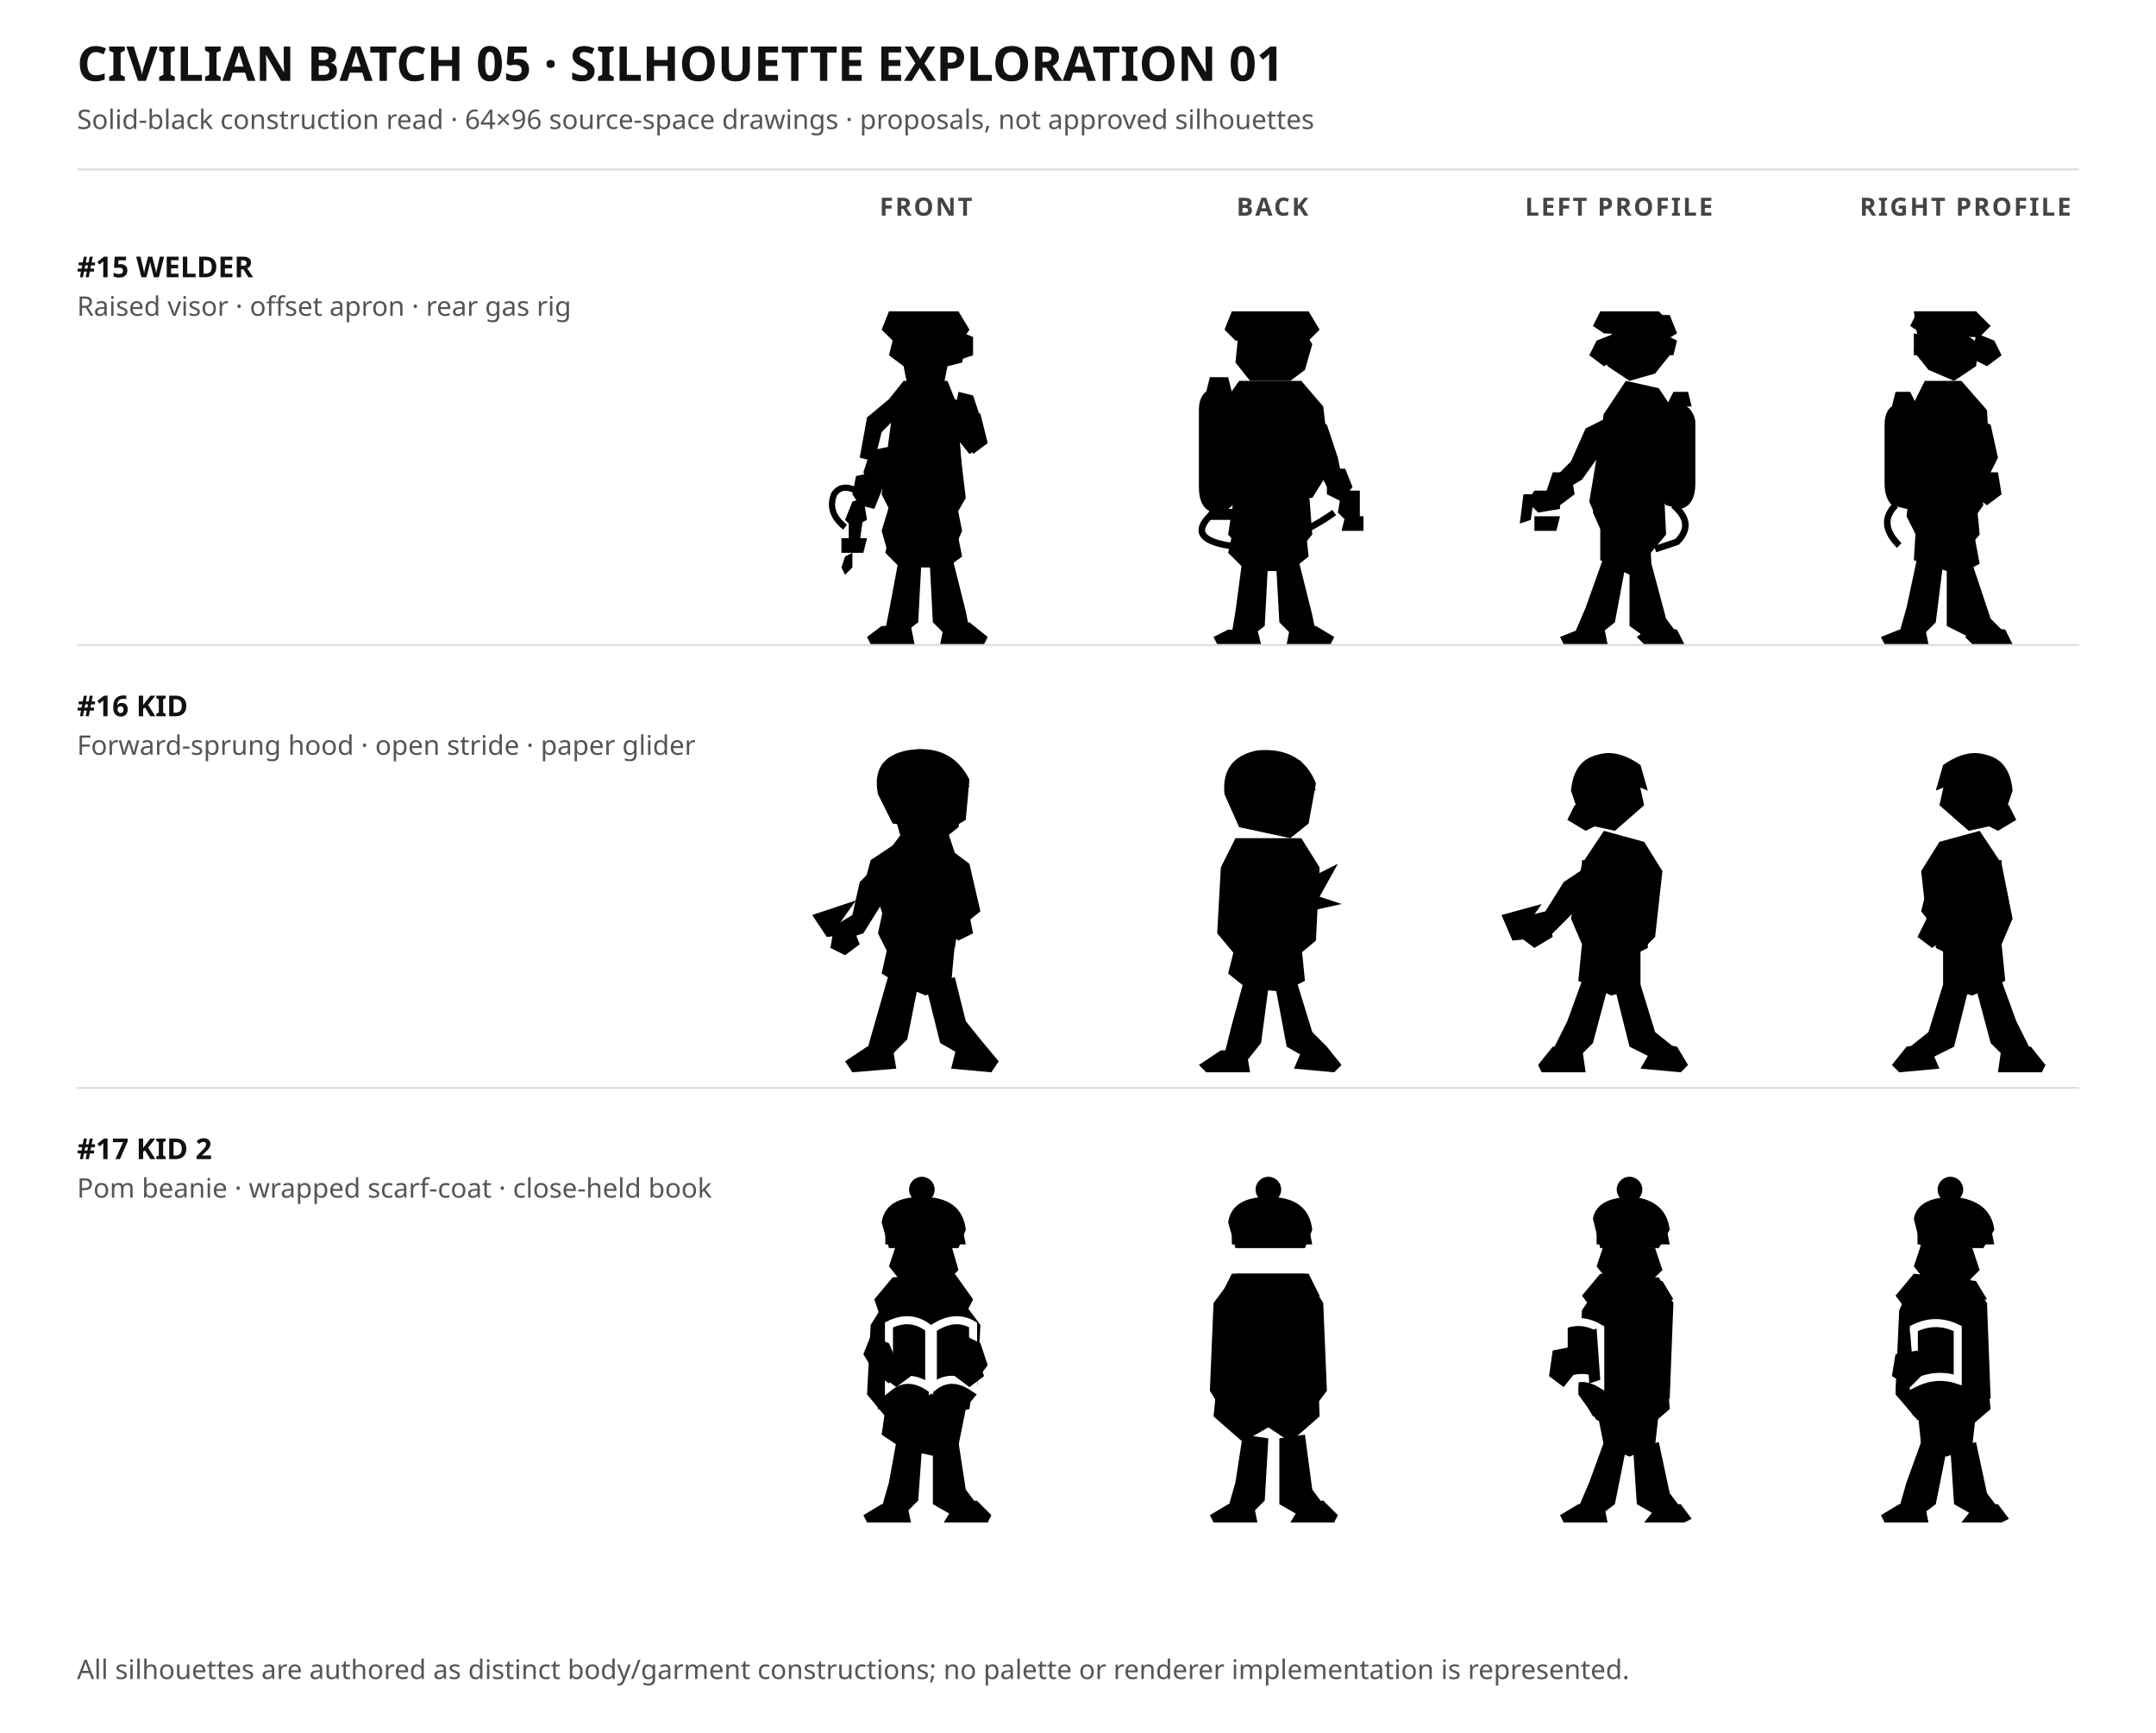
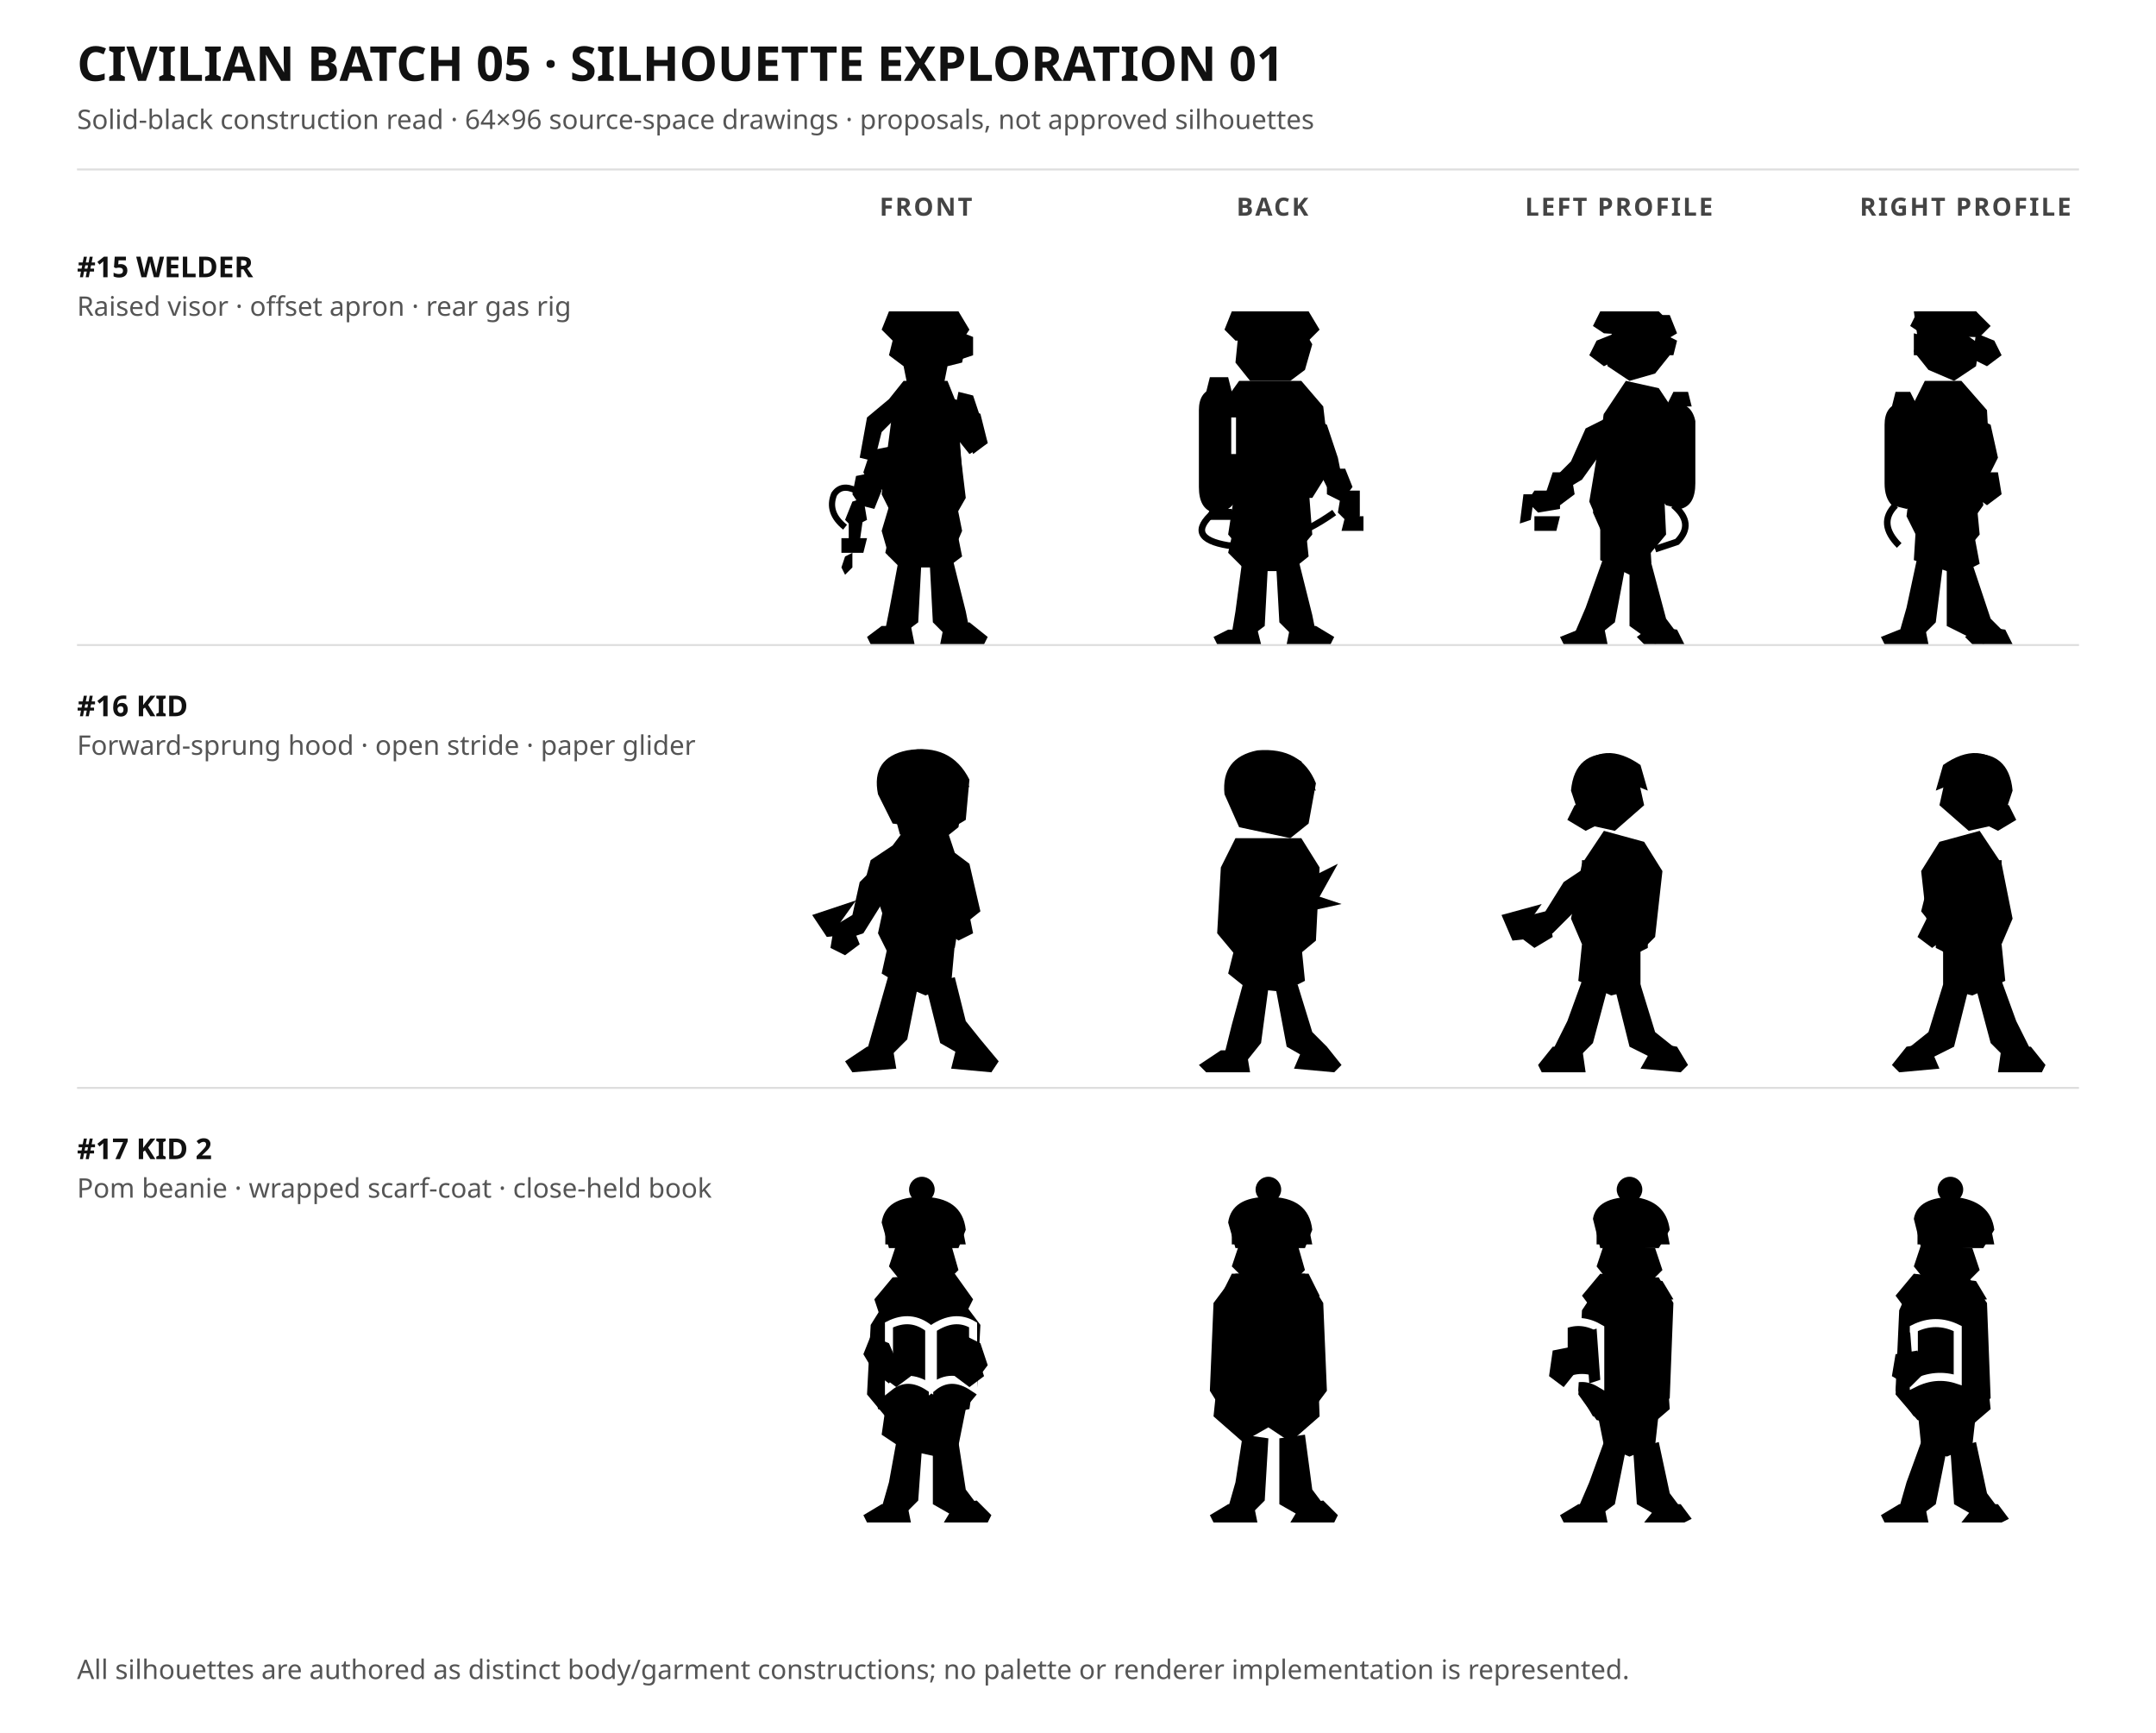
<svg xmlns="http://www.w3.org/2000/svg" width="1120" height="900" viewBox="0 0 1120 900" role="img" aria-labelledby="title desc">
  <rect width="1120" height="900" fill="#fff" />
  <style>
  .head{font:700 25px system-ui,sans-serif;fill:#111}
  .sub{font:14px system-ui,sans-serif;fill:#555}
  .dir{font:600 13px system-ui,sans-serif;fill:#444;letter-spacing:1px}
  .num{font:700 15px system-ui,sans-serif;fill:#111}
  .rule{stroke:#ddd;stroke-width:1}
  .sil{fill:#000;stroke:none}
</style>
  <text x="40" y="42" class="head">CIVILIAN BATCH 05 · SILHOUETTE EXPLORATION 01</text>
  <text x="40" y="67" class="sub">Solid-black construction read · 64×96 source-space drawings · proposals, not approved silhouettes</text>
  <line x1="40" y1="88" x2="1080" y2="88" class="rule" />
  <g class="dir" text-anchor="middle">
    <text x="481" y="112">FRONT</text>
    <text x="661" y="112">BACK</text>
    <text x="841" y="112">LEFT PROFILE</text>
    <text x="1021" y="112">RIGHT PROFILE</text>
  </g>
  <g transform="translate(0 122)">
    <text x="40" y="22" class="num">#15 WELDER</text>
    <text x="40" y="42" class="sub">Raised visor · offset apron · rear gas rig</text>
    <g transform="translate(420 34) scale(1.9)">
      <g class="sil">
        <path d="M24 7 L39 7 L43 12 L42 17 L38 18 L37 23 L27 23 L26 18 L22 15 Z" />
        <path d="M22 3 L41 3 L44 8 L42 11 L23 11 L20 8 Z" />
        <path d="M40 8 L45 10 L45 15 L42 16 L41 12 Z" />
        <path d="M26 22 L38 22 L40 27 L45 29 L49 39 L45 42 L43 35 L41 33 L42 47 L38 52 L26 52 L22 48 L23 33 L20 36 L18 44 L14 43 L16 32 L22 27 Z" />
        <path d="M23 30 L40 29 L43 54 L39 61 L24 61 L20 53 Z" />
        <path d="M24 55 L39 55 L42 70 L38 73 L25 73 L21 69 Z" />
        <path d="M25 69 L31 69 L30 88 L26 91 L21 90 L22 85 Z M33 69 L39 69 L43 85 L44 90 L38 92 L34 88 Z" />
        <path d="M20 89 L28 89 L29 94 L17 94 L16 92 Z M37 89 L44 88 L49 92 L48 94 L36 94 Z" />
        <path d="M25 30 L39 30 L40 56 L37 62 L26 62 L22 56 Z" />
        <path d="M23 53 L31 55 L30 70 L22 70 L20 63 Z M32 55 L40 53 L42 63 L39 70 L32 70 Z" />
        <path d="M39 28 L47 31 L49 39 L44 42 L40 37 Z" />
        <path d="M17 41 L22 40 L24 46 L21 52 L17 51 L15 47 Z" />
        <path d="M13 48 L18 47 L20 52 L18 57 L14 56 L12 53 Z" />
        <path d="M12 55 L15 54 L16 60 L12 62 L10 60 Z" />
        <path d="M11 58 L15 59 L14 66 L11 66 Z M9 65 L16 65 L15 69 L9 69 Z" />
        <path d="M12 69 L12 73 L10 75 L9 73 L10 70 Z" />
        <path d="M10 62 Q5 58 7 53 Q9 50 13 52" fill="none" stroke="#000" stroke-width="1.7" />
        <path d="M41 25 L45 26 L47 32 L43 34 L40 30 Z" />
      </g>
    </g>
    <g transform="translate(600 34) scale(1.9)">
      <g class="sil">
        <path d="M23 7 L40 7 L43 12 L41 19 L37 22 L26 22 L22 17 Z" />
        <path d="M21 3 L42 3 L45 8 L42 11 L22 11 L19 8 Z" />
        <path d="M23 22 L40 22 L46 29 L48 46 L43 54 L21 54 L16 46 L18 29 Z" />
        <path d="M24 51 L40 51 L42 70 L37 74 L25 74 L20 69 Z" />
        <path d="M24 70 L31 70 L30 89 L26 92 L21 91 L22 85 Z M33 70 L39 70 L43 86 L44 91 L38 92 L34 88 Z" />
        <path d="M20 90 L28 90 L29 94 L17 94 L16 92 Z M37 89 L44 89 L49 92 L48 94 L36 94 Z" />
        <path d="M16 24 Q12 25 12 30 L12 51 Q12 57 16 58 L20 57 Q23 55 23 51 L23 31 Q23 25 19 24 Z" />
        <path d="M15 21 L20 21 L21 25 L14 25 Z M15 57 L21 57 L22 60 L14 60 Z" />
        <path d="M19 28 L43 28 L44 31 L19 31 Z M19 43 L46 43 L46 46 L19 46 Z" />
+         <path d="M21.5 32 L21.5 42" fill="none" stroke="#fff" stroke-width="1.3" />
        <path d="M22 51 L42 51 L43 64 L38 70 L32 67 L26 71 L20 64 Z" />
        <path d="M16 58 Q8 65 20 67 Q35 68 49 58" fill="none" stroke="#000" stroke-width="1.8" />
        <path d="M41 31 L47 34 L50 43 L51 48 L47 51 L44 45 L42 39 Z" />
        <path d="M47 46 L52 46 L54 51 L51 55 L47 53 Z" />
        <path d="M51 52 L56 52 L56 59 L53 61 L50 58 Z" />
        <path d="M52 59 L57 59 L57 63 L51 63 Z" />
      </g>
    </g>
    <g transform="translate(780 34) scale(1.9)">
      <g class="sil">
        <path d="M35 7 L44 9 L46 15 L42 20 L35 22 L29 18 L28 12 Z" />
        <path d="M31 4 L46 4 L48 9 L43 12 L30 10 Z" />
        <path d="M31 9 L26 11 L24 15 L28 18 L32 16 Z" />
        <path d="M34 22 L43 24 L47 30 L48 48 L43 55 L29 54 L26 48 L28 31 Z" />
        <path d="M28 31 L42 30 L43 57 L39 64 L27 62 L24 55 Z" />
        <path d="M27 55 L40 56 L41 72 L35 75 L27 71 Z" />
        <path d="M28 70 L34 72 L31 88 L26 92 L20 91 L23 84 Z" />
        <path d="M35 72 L41 72 L45 87 L48 91 L42 94 L35 89 Z" />
        <path d="M21 90 L28 89 L29 94 L17 94 L16 92 Z M41 89 L48 90 L50 94 L39 94 L37 92 Z" />
        <path d="M27 3 L43 3 L47 7 L44 10 L28 9 L25 7 Z M44 9 L48 11 L47 15 L43 15 Z" />
        <path d="M29 32 L23 35 L19 44 L15 48 L17 52 L22 49 L27 42 L33 39 Z" />
        <path d="M14 47 L19 47 L20 53 L16 56 L12 53 Z" />
        <path d="M9 52 L16 52 L16 57 L10 58 L7 55 Z" />
        <path d="M6 53 L9 53 L8 60 L5 61 Z" />
        <path d="M9 59 L16 59 L15 63 L9 63 Z" />
        <path d="M47 28 Q52 28 53 33 L53 50 Q53 56 49 57 L45 56 Q43 54 43 50 L43 34 Q43 29 47 28 Z" />
        <path d="M47 25 L51 25 L52 29 L45 29 Z" />
        <path d="M47 56 Q53 61 48 66 L42 68" fill="none" stroke="#000" stroke-width="1.8" />
        <path d="M28 43 L44 43 L45 64 L40 70 L29 67 L25 58 Z" />
        <path d="M41 28 L47 31 L46 39 L41 41 Z" />
      </g>
    </g>
    <g transform="translate(960 34) scale(1.9)">
      <g class="sil">
        <path d="M20 7 L29 7 L36 12 L35 18 L29 22 L22 19 L18 14 Z" />
        <path d="M18 3 L35 3 L38 7 L35 10 L19 10 Z" />
        <path d="M35 9 L40 11 L42 15 L38 18 L34 16 Z" />
        <path d="M21 22 L31 22 L38 30 L39 48 L34 55 L19 54 L16 47 L17 30 Z" />
        <path d="M19 30 L34 31 L37 56 L32 63 L19 61 L16 54 Z" />
        <path d="M19 55 L33 56 L36 72 L30 75 L18 71 Z" />
        <path d="M19 70 L26 72 L24 88 L20 92 L14 91 L16 84 Z" />
        <path d="M27 72 L34 72 L39 87 L43 91 L37 94 L27 89 Z" />
        <path d="M14 90 L21 89 L22 94 L10 94 L9 92 Z M36 89 L43 90 L45 94 L34 94 L32 92 Z" />
        <path d="M19 3 L35 3 L39 7 L36 10 L20 9 L17 7 Z M18 9 L22 10 L22 15 L18 15 Z" />
        <path d="M33 31 L39 34 L41 43 L38 49 L34 48 L34 41 L30 38 Z" />
        <path d="M36 47 L41 47 L42 53 L38 56 L34 53 Z" />
        <path d="M14 28 Q19 28 20 33 L20 50 Q20 56 16 57 L12 56 Q10 54 10 50 L10 34 Q10 29 14 28 Z" />
        <path d="M13 25 L17 25 L19 29 L12 29 Z" />
        <path d="M13 56 Q8 61 14 67" fill="none" stroke="#000" stroke-width="1.8" />
        <path d="M18 43 L34 43 L36 64 L31 70 L20 67 L16 59 Z" />
      </g>
    </g>
  </g>
  <line x1="40" y1="335" x2="1080" y2="335" class="rule" />
  <g transform="translate(0 350)">
    <text x="40" y="22" class="num">#16 KID</text>
    <text x="40" y="42" class="sub">Forward-sprung hood · open stride · paper glider</text>
    <g transform="translate(420 34) scale(1.9)">
      <g class="sil">
        <path d="M19 15 Q17 5 27 3 Q39 1 44 11 L43 22 L38 25 L23 23 Z" />
        <path d="M21 7 Q29 -1 40 6 L44 13 L39 13 L36 9 L31 15 L27 11 L23 16 Z" />
        <path d="M22 15 Q25 12 29 15 L32 19 L37 16 L42 18 L41 24 L36 28 L25 26 Z" />
        <path d="M26 25 L38 25 L40 31 L44 34 L47 47 L42 51 L39 42 L37 39 L39 57 L34 61 L22 59 L19 53 L22 39 L18 46 L14 44 L17 33 L23 29 Z" />
        <path d="M23 31 L39 30 L43 38 L40 57 L23 56 L19 44 Z" />
        <path d="M24 31 L30 35 L26 43 L21 40 Z M37 30 L42 35 L38 42 L34 35 Z" />
        <path d="M30 34 L33 34 L34 56 L30 56 Z" />
        <path d="M18 35 L14 39 L12 48 L7 51 L9 55 L15 53 L20 45 L23 41 Z" />
        <path d="M7 51 L12 51 L14 56 L10 59 L6 57 Z" />
        <path d="M37 37 L43 40 L44 47 L40 50 L36 45 Z" />
        <path d="M39 47 L44 48 L45 53 L41 55 L37 52 Z" />
        <path d="M1 48 L13 44 L8 51 L14 53 L5 54 Z" />
        <path d="M22 55 L40 56 L39 67 L32 70 L25 67 L20 64 Z" />
        <path d="M22 64 L30 67 L27 82 L21 88 L16 85 L18 78 Z M32 67 L40 65 L43 77 L47 82 L43 87 L36 83 Z" />
        <path d="M16 84 L23 84 L24 90 L12 91 L10 88 Z M41 82 L47 82 L52 88 L50 91 L39 90 Z" />
      </g>
    </g>
    <g transform="translate(600 34) scale(1.9)">
      <g class="sil">
        <path d="M19 15 Q18 5 28 3 Q40 2 44 12 L42 23 L37 27 L23 24 Z" />
        <path d="M21 7 Q29 0 40 6 L44 14 L39 13 L35 9 L30 15 L26 11 L22 16 Z" />
        <path d="M22 27 L40 27 L45 35 L44 55 L38 60 L22 59 L17 53 L18 35 Z" />
        <path d="M22 56 L40 56 L41 66 L35 69 L25 68 L20 64 Z" />
        <path d="M24 67 L31 68 L29 83 L25 88 L19 86 L21 78 Z M33 68 L39 67 L43 80 L47 84 L43 88 L36 84 Z" />
        <path d="M18 85 L25 85 L26 91 L14 91 L12 89 Z M41 83 L47 84 L51 89 L49 91 L38 90 Z" />
        <path d="M23 29 L39 29 L41 33 L22 33 Z M21 43 L42 43 L41 46 L21 46 Z" />
        <path d="M40 39 L50 34 L45 43 L51 45 L42 47 Z" />
      </g>
    </g>
    <g transform="translate(780 34) scale(1.9)">
      <g class="sil">
        <path d="M31 4 Q20 3 19 14 L22 23 L31 25 L39 18 L37 9 Z" />
        <path d="M21 8 Q28 0 38 7 L40 14 L35 12 L31 10 L27 16 L23 13 Z" />
        <path d="M24 17 L20 18 L18 22 L23 25 L29 22 Z" />
        <path d="M28 25 L39 28 L44 36 L42 54 L36 60 L22 56 L19 49 L22 34 Z" />
        <path d="M22 33 L40 34 L40 57 L32 61 L22 55 Z" />
        <path d="M22 56 L38 57 L38 68 L30 70 L21 66 Z" />
        <path d="M22 66 L29 68 L25 83 L20 88 L14 85 L18 77 Z M31 68 L38 67 L42 80 L47 84 L43 88 L35 84 Z" />
        <path d="M14 84 L22 84 L23 91 L11 91 L10 89 Z M42 83 L48 84 L51 89 L49 91 L38 90 Z" />
        <path d="M23 35 L17 39 L12 47 L8 48 L8 53 L14 53 L20 47 L27 43 Z" />
        <path d="M7 48 L13 48 L14 54 L9 57 L5 54 Z" />
        <path d="M0 48 L11 45 L6 52 L12 54 L3 55 Z" />
        <path d="M36 36 L42 39 L42 47 L38 49 L34 43 Z" />
      </g>
    </g>
    <g transform="translate(960 34) scale(1.9)">
      <g class="sil">
        <path d="M33 4 Q44 3 45 14 L42 23 L33 25 L25 18 L27 9 Z" />
        <path d="M43 8 Q36 0 26 7 L24 14 L29 12 L33 10 L37 16 L41 13 Z" />
        <path d="M40 17 L44 18 L46 22 L41 25 L35 22 Z" />
        <path d="M36 25 L25 28 L20 36 L22 54 L28 60 L42 56 L45 49 L42 34 Z" />
        <path d="M42 33 L24 34 L24 57 L32 61 L42 55 Z" />
        <path d="M42 56 L26 57 L26 68 L34 70 L43 66 Z" />
        <path d="M42 66 L35 68 L39 83 L44 88 L50 85 L46 77 Z M33 68 L26 67 L22 80 L17 84 L21 88 L29 84 Z" />
        <path d="M50 84 L42 84 L41 91 L53 91 L54 89 Z M22 83 L16 84 L12 89 L14 91 L25 90 Z" />
        <path d="M27 35 L22 39 L20 47 L24 52 L29 49 L29 43 L33 41 Z" />
        <path d="M22 48 L26 49 L27 54 L23 57 L19 54 Z" />
      </g>
    </g>
  </g>
  <line x1="40" y1="565" x2="1080" y2="565" class="rule" />
  <g transform="translate(0 580)">
    <text x="40" y="22" class="num">#17 KID 2</text>
    <text x="40" y="42" class="sub">Pom beanie · wrapped scarf-coat · close-held book</text>
    <g transform="translate(420 34) scale(1.9)">
      <g class="sil">
        <circle cx="31" cy="2" r="3.5" />
        <path d="M20 11 Q21 4 31 4 Q42 4 43 13 L41 18 L22 18 Z" />
        <path d="M21 12 Q31 7 42 12 L43 17 L21 17 Z" />
        <path d="M24 17 L39 17 L41 24 L36 29 L26 28 L22 23 Z" />
        <path d="M23 26 L40 25 L45 32 L42 38 L20 38 L18 32 Z" />
        <path d="M37 31 L43 32 L46 47 L42 52 L37 49 L36 39 Z" />
        <path d="M22 31 L41 31 L47 39 L46 58 L41 64 L21 64 L16 58 L17 39 Z" />
        <path d="M21 35 L29 38 L28 64 L19 62 L17 48 Z M40 35 L32 38 L34 64 L44 62 L46 48 Z" />
        <path d="M29 37 L34 37 L35 63 L29 63 Z" />
        <path d="M22 39 Q28 36 33 40 L33 56 Q27 52 22 56 Z M34 40 Q40 36 45 39 L45 56 Q39 52 34 56 Z" />
        <path d="M33 40 L34 56 L32 57 L31 41 Z" />
        <path d="M22 39 Q28 36 33 40 L33 56 Q27 52 22 56 Z M34 40 Q40 36 45 39 L45 56 Q39 52 34 56 Z" fill="none" stroke="#fff" stroke-width="2.2" />
        <path d="M22 47 L26 47 L28 53 L24 56 L20 53 Z M42 47 L46 47 L48 53 L44 56 L40 53 Z" />
        <path d="M17 42 L22 44 L25 51 L22 55 L18 52 L15 47 Z M43 42 L47 44 L49 50 L46 54 L42 51 L40 46 Z" />
        <path d="M21 62 L43 62 L41 72 L35 75 L26 73 L20 69 Z" />
        <path d="M24 71 L31 73 L30 87 L26 91 L20 89 L22 82 Z M34 73 L41 71 L43 84 L46 88 L41 92 L34 88 Z" />
        <path d="M20 88 L27 88 L28 93 L16 93 L15 91 Z M40 88 L46 87 L50 91 L49 93 L37 93 Z" />
      </g>
    </g>
    <g transform="translate(600 34) scale(1.9)">
      <g class="sil">
        <circle cx="31" cy="2" r="3.5" />
        <path d="M20 11 Q21 4 31 4 Q42 4 43 13 L41 18 L22 18 Z" />
        <path d="M21 12 Q31 7 42 12 L43 17 L21 17 Z" />
+         <path d="M23 17 L39 17 L41 24 L37 28 L25 27 L21 23 Z" />
        <path d="M22 25 L41 25 L46 33 L47 57 L41 65 L20 65 L15 57 L16 33 Z" />
        <path d="M21 25 L42 25 L45 31 L18 31 Z M18 31 L45 31 L43 35 L20 35 Z" />
        <path d="M19 35 L44 35 L45 64 L37 71 L31 67 L24 71 L16 64 Z" />
        <path d="M20 40 L42 40 L41 43 L20 43 Z M31 36 L33 36 L34 67 L31 67 Z" />
        <path d="M24 69 L31 70 L30 87 L26 91 L20 89 L22 82 Z M34 70 L41 69 L43 84 L46 88 L41 92 L34 88 Z" />
        <path d="M20 88 L27 88 L28 93 L16 93 L15 91 Z M40 88 L46 87 L50 91 L49 93 L37 93 Z" />
      </g>
    </g>
    <g transform="translate(780 34) scale(1.9)">
      <g class="sil">
        <circle cx="35" cy="2" r="3.5" />
        <path d="M25 10 Q26 4 36 4 Q45 5 46 13 L43 18 L27 18 Z" />
        <path d="M26 12 Q36 7 45 12 L46 17 L26 17 Z" />
        <path d="M28 17 L42 18 L44 24 L39 29 L30 28 L26 23 Z" />
        <path d="M28 26 L43 26 L47 33 L46 59 L40 65 L25 64 L21 57 L22 35 Z" />
        <path d="M27 25 L44 27 L47 32 L25 35 L22 31 Z" />
        <path d="M23 34 L44 34 L46 62 L39 68 L26 65 L21 58 Z" />
        <path d="M40 35 L34 39 L30 45 L25 48 L24 53 L29 55 L34 49 L42 43 Z" />
        <path d="M17 39 Q22 37 27 40 L27 55 Q22 52 17 55 Z" />
        <path d="M17 39 Q22 37 27 40 L27 55 Q22 52 17 55 Z" fill="none" stroke="#fff" stroke-width="2.2" />
        <path d="M26 40 L27 54 L24 55 L23 41 Z" />
        <path d="M14 46 L19 45 L21 51 L17 56 L13 53 Z" />
        <path d="M26 62 L43 63 L42 72 L35 75 L28 72 Z" />
        <path d="M28 71 L34 73 L31 88 L27 91 L21 89 L24 82 Z M36 73 L43 71 L46 85 L49 89 L44 92 L37 88 Z" />
        <path d="M21 88 L28 88 L29 93 L17 93 L16 91 Z M43 88 L49 88 L52 92 L50 93 L39 93 Z" />
      </g>
    </g>
    <g transform="translate(960 34) scale(1.9)">
      <g class="sil">
        <circle cx="28" cy="2" r="3.5" />
        <path d="M18 10 Q19 4 29 4 Q39 5 40 13 L37 18 L20 18 Z" />
        <path d="M19 12 Q29 7 39 12 L40 17 L19 17 Z" />
        <path d="M20 17 L34 18 L36 24 L31 29 L22 28 L18 23 Z" />
        <path d="M18 26 L33 26 L38 33 L39 59 L33 65 L18 64 L13 57 L14 35 Z" />
        <path d="M18 25 L35 27 L38 32 L16 35 L13 31 Z" />
        <path d="M15 34 L36 34 L39 62 L32 68 L19 65 L13 58 Z" />
        <path d="M15 39 L22 37 L25 50 L21 55 L16 52 Z" />
        <path d="M18 40 Q24 37 30 40 L30 54 Q24 52 18 55 Z" />
        <path d="M18 40 Q24 37 30 40 L30 54 Q24 52 18 55 Z" fill="none" stroke="#fff" stroke-width="2.2" />
        <path d="M17 41 L18 54 L15 55 L14 43 Z" />
        <path d="M13 47 L19 46 L21 52 L17 56 L12 53 Z" />
        <path d="M19 62 L35 63 L34 72 L27 75 L20 72 Z" />
        <path d="M20 71 L27 73 L24 88 L20 91 L14 89 L16 82 Z M28 73 L35 71 L38 85 L41 89 L36 92 L29 88 Z" />
        <path d="M14 88 L21 88 L22 93 L10 93 L9 91 Z M35 88 L41 88 L44 92 L42 93 L31 93 Z" />
      </g>
    </g>
  </g>
  <text x="40" y="872" class="sub">All silhouettes are authored as distinct body/garment constructions; no palette or renderer implementation is represented.</text>
</svg>
